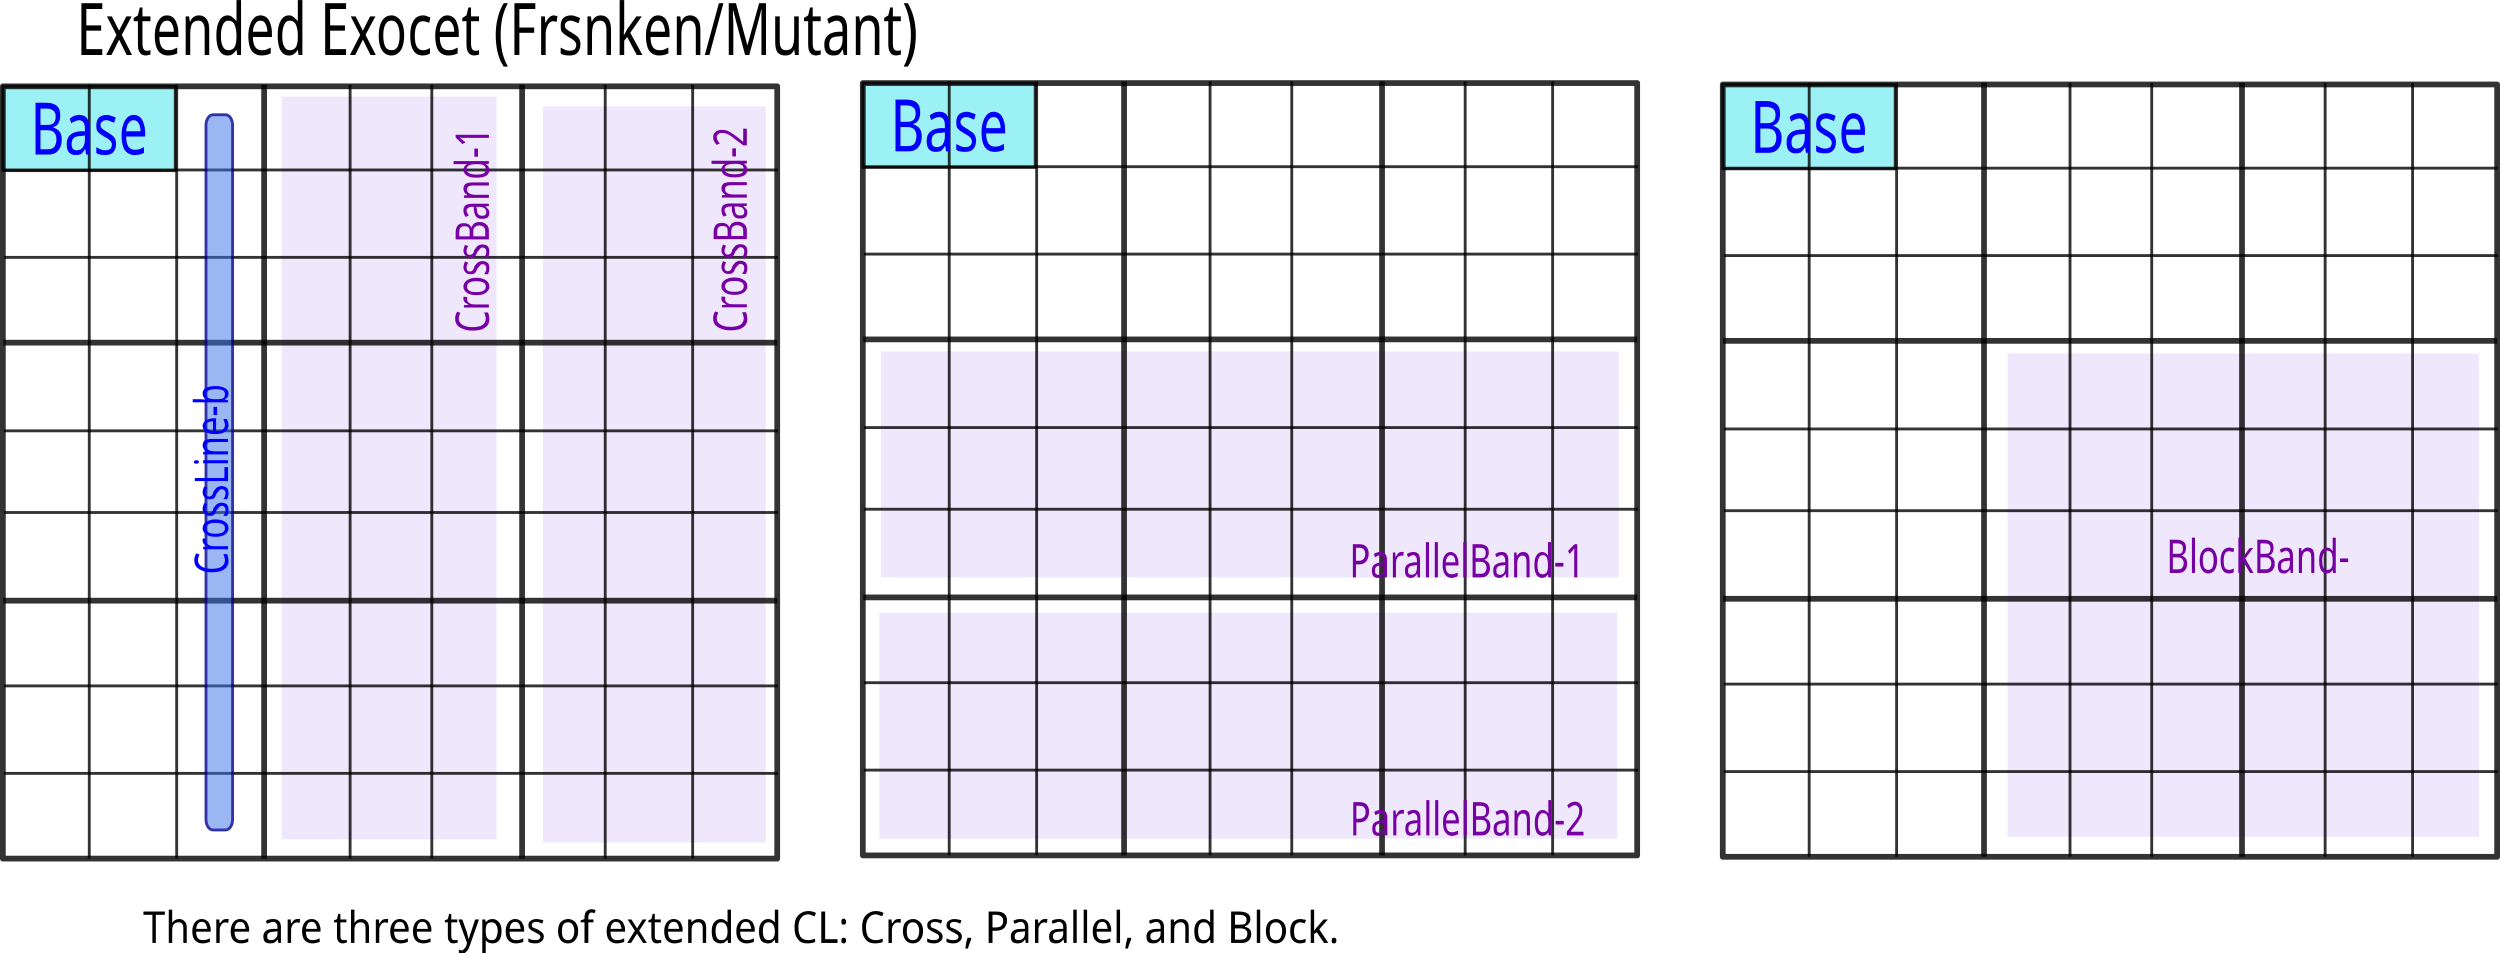
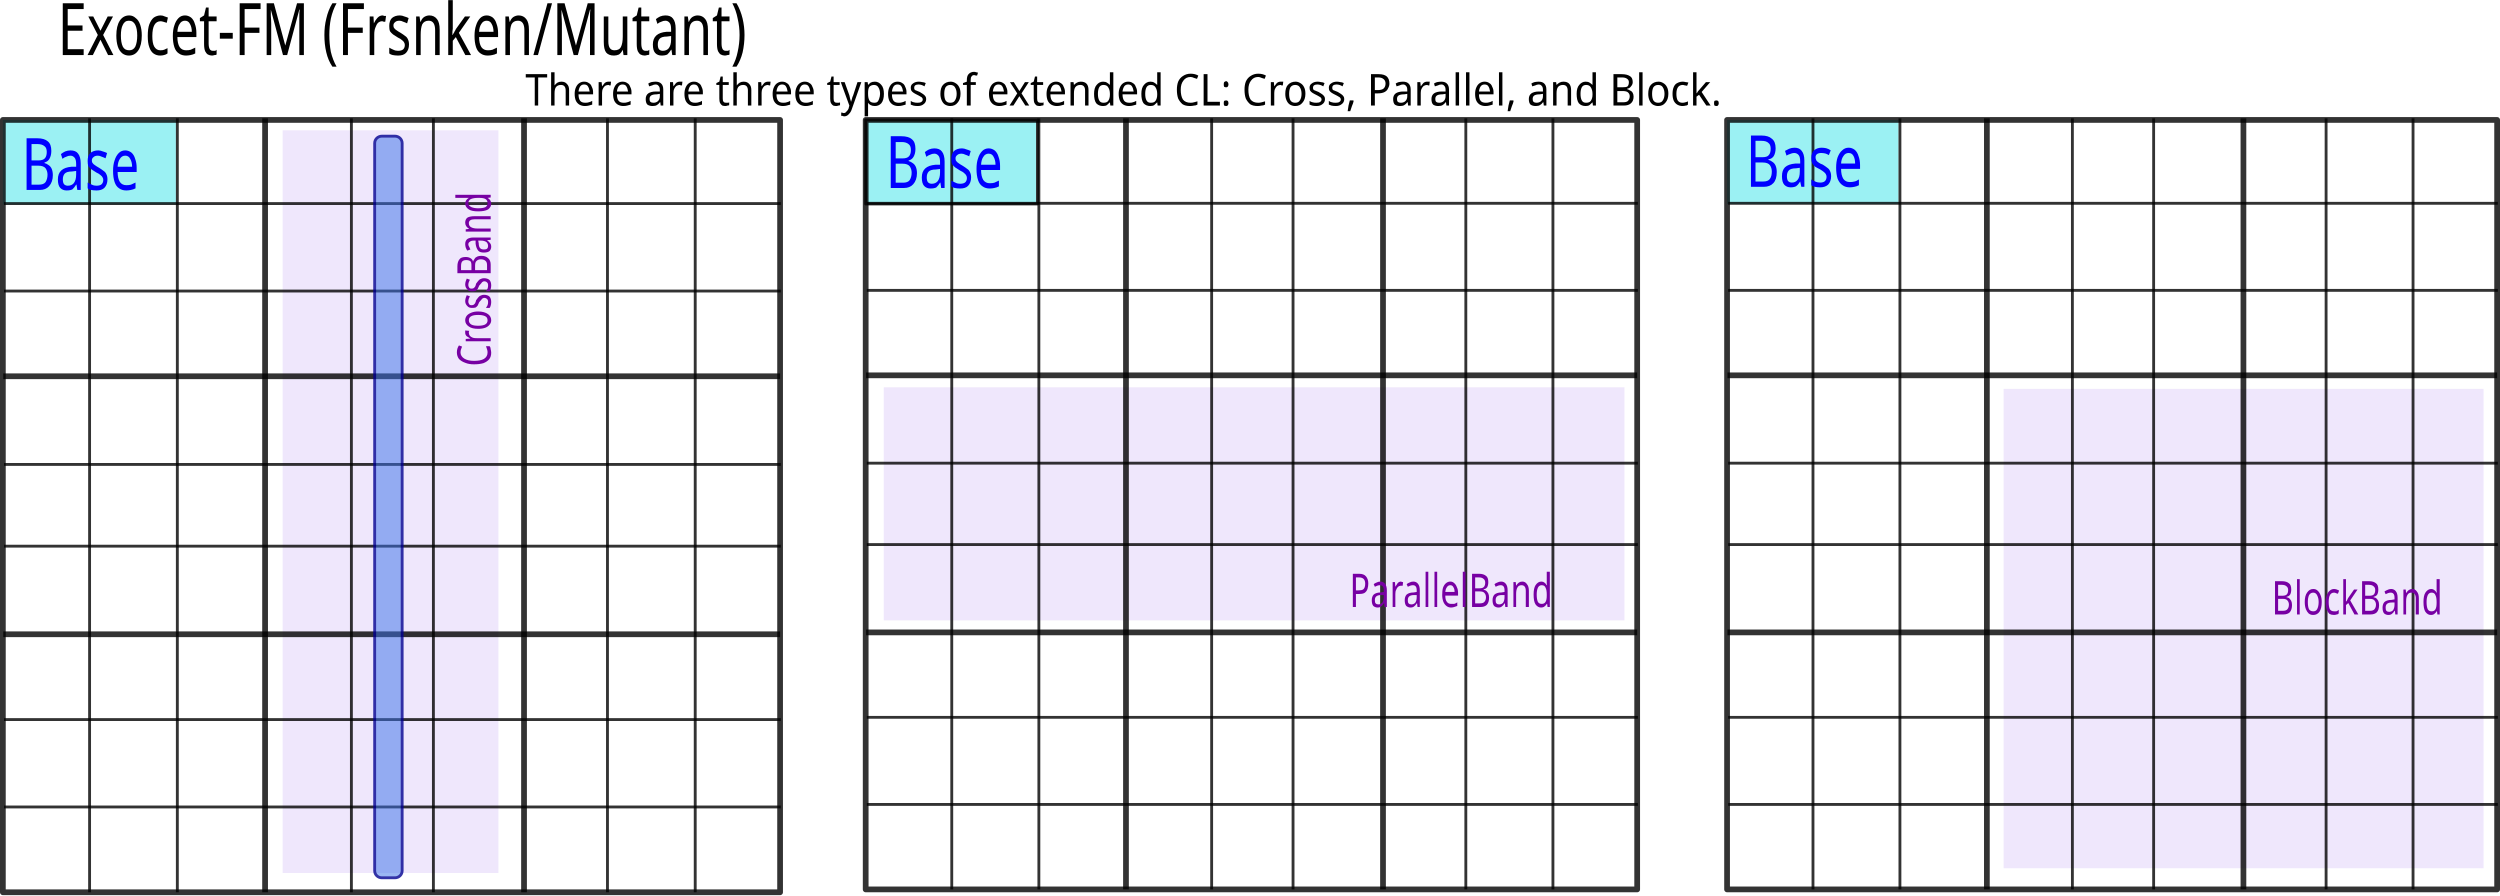
- <svg xmlns="http://www.w3.org/2000/svg" width="87.214mm" height="33.216mm" viewBox="0 0 87.214 33.216" version="1.1" id="svg2358" xml:space="preserve">
+ <svg xmlns="http://www.w3.org/2000/svg" width="87.214mm" height="31.227mm" viewBox="0 0 87.214 31.227" version="1.1" id="svg2358" xml:space="preserve">
  <defs id="defs2355" />
-   <g id="layer5" transform="translate(-10.21613,-45.10925)">
-     <rect style="opacity:0.8;fill:#5800d9;fill-opacity:0.121;stroke:none;stroke-width:0.216;stroke-linejoin:round;stroke-miterlimit:0.5;stroke-dasharray:none;stroke-dashoffset:0;stroke-opacity:1" id="rect783" width="16.449" height="16.866" x="80.251" y="57.441" />
-     <rect style="opacity:0.8;fill:#5800d9;fill-opacity:0.121;stroke:none;stroke-width:0.216;stroke-linejoin:round;stroke-miterlimit:0.5;stroke-dasharray:none;stroke-dashoffset:0;stroke-opacity:1" id="rect597" width="25.687" height="7.777" x="-74.502" y="29.154" transform="rotate(-90)" />
-     <rect style="opacity:0.8;fill:#5800d9;fill-opacity:0.121;stroke:none;stroke-width:0.216;stroke-linejoin:round;stroke-miterlimit:0.5;stroke-dasharray:none;stroke-dashoffset:0;stroke-opacity:1" id="rect598" width="25.91" height="7.499" x="-74.391" y="20.041" transform="rotate(-90)" />
-     <rect style="opacity:0.8;fill:#3ae3e7;fill-opacity:0.64;stroke:#000000;stroke-width:0.1;stroke-linejoin:round;stroke-miterlimit:0.5;stroke-dasharray:none;stroke-opacity:1" id="rect603" width="6.014" height="2.943" x="10.316" y="48.12" />
-     <text xml:space="preserve" style="font-size:2.142px;font-family:sans-serif;-inkscape-font-specification:'sans-serif, Normal';fill:#000000;fill-opacity:1;stroke:none;stroke-width:0.101;stroke-linecap:square;stroke-dasharray:none;paint-order:fill markers stroke" x="15.193" y="39.884" id="text603" transform="scale(0.8480841,1.179128)">
-       <tspan id="tspan603" style="fill:#000000;fill-opacity:1;stroke:none;stroke-width:0.101" x="15.193" y="39.884">Extended Exocet (Frsnken/Mutant)</tspan>
+   <g id="layer5" transform="translate(-9.786079,-43.87267)">
+     <text xml:space="preserve" style="font-size:2.142px;font-family:sans-serif;-inkscape-font-specification:'sans-serif, Normal';fill:#000000;fill-opacity:1;stroke:none;stroke-width:0.101;stroke-linecap:square;stroke-dasharray:none;paint-order:fill markers stroke" x="13.917" y="38.835" id="text603" transform="scale(0.8480841,1.179128)">
+       <tspan id="tspan603" style="fill:#000000;fill-opacity:1;stroke:none;stroke-width:0.101" x="13.917" y="38.835">Exocet-FM (Frsnken/Mutant)</tspan>
    </text>
-     <rect style="opacity:0.8;fill:none;fill-opacity:1;stroke:#000000;stroke-width:0.2;stroke-linejoin:round;stroke-miterlimit:0.5;stroke-dasharray:none;stroke-opacity:1" id="rect604" width="27.014" height="26.943" x="10.316" y="48.12" />
-     <path style="opacity:0.8;fill:none;fill-opacity:1;stroke:#000000;stroke-width:0.2;stroke-linejoin:round;stroke-miterlimit:0.5;stroke-dasharray:none;stroke-opacity:1" d="m 25,24 c 9,0 18,0 27,0" id="path604" transform="translate(-14.66995,33.06295)" />
-     <path style="opacity:0.8;fill:none;fill-opacity:1;stroke:#000000;stroke-width:0.2;stroke-linejoin:round;stroke-miterlimit:0.5;stroke-dasharray:none;stroke-opacity:1" d="m 25,33 c 9,0 18,0 27,0" id="path605" transform="translate(-14.66995,33.06295)" />
-     <path style="opacity:0.8;fill:none;fill-opacity:1;stroke:#000000;stroke-width:0.2;stroke-linejoin:round;stroke-miterlimit:0.5;stroke-dasharray:none;stroke-opacity:1" d="m 25,24 c 9,0 18,0 27,0" id="path606" transform="rotate(90,14.68355,37.7465)" />
-     <path style="opacity:0.8;fill:none;fill-opacity:1;stroke:#000000;stroke-width:0.2;stroke-linejoin:round;stroke-miterlimit:0.5;stroke-dasharray:none;stroke-opacity:1" d="m 25,33 c 9,0 18,0 27,0" id="path607" transform="rotate(90,14.68355,37.7465)" />
-     <path style="opacity:0.8;fill:none;fill-opacity:1;stroke:#000000;stroke-width:0.1;stroke-linejoin:round;stroke-miterlimit:0.5;stroke-dasharray:none;stroke-opacity:1" d="m 25,45 c 9,0 18,0 27,0" id="path608" transform="translate(-14.64495,6.037951)" />
-     <path style="opacity:0.8;fill:none;fill-opacity:1;stroke:#000000;stroke-width:0.1;stroke-linejoin:round;stroke-miterlimit:0.5;stroke-dasharray:none;stroke-opacity:1" d="m 25,45 c 9,0 18,0 27,0" id="path609" transform="translate(-14.64495,9.087951)" />
-     <path style="opacity:0.8;fill:none;fill-opacity:1;stroke:#000000;stroke-width:0.1;stroke-linejoin:round;stroke-miterlimit:0.5;stroke-dasharray:none;stroke-opacity:1" d="m 25,45 c 9,0 18,0 27,0" id="path610" transform="translate(-14.64495,15.13795)" />
-     <path style="opacity:0.8;fill:none;fill-opacity:1;stroke:#000000;stroke-width:0.1;stroke-linejoin:round;stroke-miterlimit:0.5;stroke-dasharray:none;stroke-opacity:1" d="m 25,45 c 9,0 18,0 27,0" id="path611" transform="translate(-14.64495,17.98795)" />
-     <path style="opacity:0.8;fill:none;fill-opacity:1;stroke:#000000;stroke-width:0.1;stroke-linejoin:round;stroke-miterlimit:0.5;stroke-dasharray:none;stroke-opacity:1" d="m 25,45 c 9,0 18,0 27,0" id="path612" transform="translate(-14.64495,24.03795)" />
-     <path style="opacity:0.8;fill:none;fill-opacity:1;stroke:#000000;stroke-width:0.1;stroke-linejoin:round;stroke-miterlimit:0.5;stroke-dasharray:none;stroke-opacity:1" d="m 25,45 c 9,0 18,0 27,0" id="path613" transform="translate(-14.64495,27.08795)" />
-     <path style="opacity:0.8;fill:none;fill-opacity:1;stroke:#000000;stroke-width:0.1;stroke-linejoin:round;stroke-miterlimit:0.5;stroke-dasharray:none;stroke-opacity:1" d="m 25,45 c 9,0 18,0 27,0" id="path614" transform="rotate(-90,34.1965,65.86645)" />
-     <path style="opacity:0.8;fill:none;fill-opacity:1;stroke:#000000;stroke-width:0.1;stroke-linejoin:round;stroke-miterlimit:0.5;stroke-dasharray:none;stroke-opacity:1" d="m 25,45 c 9,0 18,0 27,0" id="path615" transform="rotate(-90,35.7215,64.34145)" />
-     <path style="opacity:0.8;fill:none;fill-opacity:1;stroke:#000000;stroke-width:0.1;stroke-linejoin:round;stroke-miterlimit:0.5;stroke-dasharray:none;stroke-opacity:1" d="m 25,45 c 9,0 18,0 27,0" id="path616" transform="rotate(-90,38.7465,61.31645)" />
-     <path style="opacity:0.8;fill:none;fill-opacity:1;stroke:#000000;stroke-width:0.1;stroke-linejoin:round;stroke-miterlimit:0.5;stroke-dasharray:none;stroke-opacity:1" d="m 25,45 c 9,0 18,0 27,0" id="path617" transform="rotate(-90,40.1715,59.89145)" />
-     <path style="opacity:0.8;fill:none;fill-opacity:1;stroke:#000000;stroke-width:0.1;stroke-linejoin:round;stroke-miterlimit:0.5;stroke-dasharray:none;stroke-opacity:1" d="m 25,45 c 9,0 18,0 27,0" id="path618" transform="rotate(-90,43.1965,56.86645)" />
-     <path style="opacity:0.8;fill:none;fill-opacity:1;stroke:#000000;stroke-width:0.1;stroke-linejoin:round;stroke-miterlimit:0.5;stroke-dasharray:none;stroke-opacity:1" d="m 25,45 c 9,0 18,0 27,0" id="path619" transform="rotate(-90,44.7215,55.34145)" />
-     <text xml:space="preserve" style="font-size:2.142px;font-family:sans-serif;-inkscape-font-specification:'sans-serif, Normal';fill:#0000ff;fill-opacity:1;stroke:none;stroke-width:0.101;stroke-linecap:square;stroke-dasharray:none;paint-order:fill markers stroke" x="13.304" y="42.829" id="text621" transform="scale(0.8480841,1.179128)">
-       <tspan id="tspan620" style="fill:#0000ff;fill-opacity:1;stroke:none;stroke-width:0.101" x="13.304" y="42.829">Base<tspan style="font-size:1.068px;stroke-width:0.101" id="tspan619" />
+     <text xml:space="preserve" style="font-size:1.466px;font-family:sans-serif;-inkscape-font-specification:'sans-serif, Normal';fill:#000000;fill-opacity:1;stroke:none;stroke-width:0.101;stroke-linecap:square;stroke-dasharray:none;paint-order:fill markers stroke" x="29.418" y="45.445" id="text630" transform="scale(0.9556302,1.04643)">
+       <tspan style="fill:#000000;fill-opacity:1;stroke:none;stroke-width:0.101" x="29.418" y="45.445" id="tspan836">There are three types of extended CL: Cross, Parallel, and Block.</tspan>
+       <tspan style="fill:#000000;fill-opacity:1;stroke:none;stroke-width:0.101" x="29.418" y="47.278" id="tspan629" />
+     </text>
+     <rect style="opacity:0.8;fill:#5800d9;fill-opacity:0.121;stroke:none;stroke-width:0.216;stroke-linejoin:round;stroke-miterlimit:0.5;stroke-dasharray:none;stroke-dashoffset:0;stroke-opacity:1" id="rect704" width="25.841" height="8.13" x="40.616" y="57.384" />
+     <rect style="opacity:0.8;fill:#3ae3e7;fill-opacity:0.64;stroke:#000000;stroke-width:0.1;stroke-linejoin:round;stroke-miterlimit:0.5;stroke-dasharray:none;stroke-opacity:1" id="rect705" width="5.992" height="2.932" x="39.986" y="48.057" />
+     <rect style="opacity:0.8;fill:none;fill-opacity:1;stroke:#000000;stroke-width:0.2;stroke-linejoin:round;stroke-miterlimit:0.5;stroke-dasharray:none;stroke-opacity:1" id="rect706" width="26.914" height="26.843" x="39.986" y="48.057" />
+     <path style="opacity:0.8;fill:none;fill-opacity:1;stroke:#000000;stroke-width:0.201;stroke-linejoin:round;stroke-miterlimit:0.5;stroke-dasharray:none;stroke-opacity:1" d="m 25,24 c 9,0 18,0 27,0" id="path706" transform="matrix(0.9963038,0,0,0.9962944,15.09228,33.05571)" />
+     <path style="opacity:0.8;fill:none;fill-opacity:1;stroke:#000000;stroke-width:0.201;stroke-linejoin:round;stroke-miterlimit:0.5;stroke-dasharray:none;stroke-opacity:1" d="m 25,33 c 9,0 18,0 27,0" id="path707" transform="matrix(0.9963038,0,0,0.9962944,15.09228,33.05571)" />
+     <path style="opacity:0.8;fill:none;fill-opacity:1;stroke:#000000;stroke-width:0.201;stroke-linejoin:round;stroke-miterlimit:0.5;stroke-dasharray:none;stroke-opacity:1" d="m 25,24 c 9,0 18,0 27,0" id="path708" transform="matrix(0,0.9962944,-0.9963038,0,81.94427,23.09277)" />
+     <path style="opacity:0.8;fill:none;fill-opacity:1;stroke:#000000;stroke-width:0.201;stroke-linejoin:round;stroke-miterlimit:0.5;stroke-dasharray:none;stroke-opacity:1" d="m 25,33 c 9,0 18,0 27,0" id="path709" transform="matrix(0,0.9962944,-0.9963038,0,81.94427,23.09277)" />
+     <path style="opacity:0.8;fill:none;fill-opacity:1;stroke:#000000;stroke-width:0.1;stroke-linejoin:round;stroke-miterlimit:0.5;stroke-dasharray:none;stroke-opacity:1" d="m 25,45 c 9,0 18,0 27,0" id="path710" transform="matrix(0.9963038,0,0,0.9962944,15.11719,6.13086)" />
+     <path style="opacity:0.8;fill:none;fill-opacity:1;stroke:#000000;stroke-width:0.1;stroke-linejoin:round;stroke-miterlimit:0.5;stroke-dasharray:none;stroke-opacity:1" d="m 25,45 c 9,0 18,0 27,0" id="path711" transform="matrix(0.9963038,0,0,0.9962944,15.11719,9.169558)" />
+     <path style="opacity:0.8;fill:none;fill-opacity:1;stroke:#000000;stroke-width:0.1;stroke-linejoin:round;stroke-miterlimit:0.5;stroke-dasharray:none;stroke-opacity:1" d="m 25,45 c 9,0 18,0 27,0" id="path712" transform="matrix(0.9963038,0,0,0.9962944,15.11719,15.19714)" />
+     <path style="opacity:0.8;fill:none;fill-opacity:1;stroke:#000000;stroke-width:0.1;stroke-linejoin:round;stroke-miterlimit:0.5;stroke-dasharray:none;stroke-opacity:1" d="m 25,45 c 9,0 18,0 27,0" id="path713" transform="matrix(0.9963038,0,0,0.9962944,15.11719,18.03658)" />
+     <path style="opacity:0.8;fill:none;fill-opacity:1;stroke:#000000;stroke-width:0.1;stroke-linejoin:round;stroke-miterlimit:0.5;stroke-dasharray:none;stroke-opacity:1" d="m 25,45 c 9,0 18,0 27,0" id="path714" transform="matrix(0.9963038,0,0,0.9962944,15.11719,24.06416)" />
+     <path style="opacity:0.8;fill:none;fill-opacity:1;stroke:#000000;stroke-width:0.1;stroke-linejoin:round;stroke-miterlimit:0.5;stroke-dasharray:none;stroke-opacity:1" d="m 25,45 c 9,0 18,0 27,0" id="path715" transform="matrix(0.9963038,0,0,0.9962944,15.11719,27.10286)" />
+     <path style="opacity:0.8;fill:none;fill-opacity:1;stroke:#000000;stroke-width:0.1;stroke-linejoin:round;stroke-miterlimit:0.5;stroke-dasharray:none;stroke-opacity:1" d="m 25,45 c 9,0 18,0 27,0" id="path716" transform="matrix(0,-0.9962944,0.9963038,0,-1.84488,99.80744)" />
+     <path style="opacity:0.8;fill:none;fill-opacity:1;stroke:#000000;stroke-width:0.1;stroke-linejoin:round;stroke-miterlimit:0.5;stroke-dasharray:none;stroke-opacity:1" d="m 25,45 c 9,0 18,0 27,0" id="path717" transform="matrix(0,-0.9962944,0.9963038,0,1.193847,99.80744)" />
+     <path style="opacity:0.8;fill:none;fill-opacity:1;stroke:#000000;stroke-width:0.1;stroke-linejoin:round;stroke-miterlimit:0.5;stroke-dasharray:none;stroke-opacity:1" d="m 25,45 c 9,0 18,0 27,0" id="path718" transform="matrix(0,-0.9962944,0.9963038,0,7.221484,99.80744)" />
+     <path style="opacity:0.8;fill:none;fill-opacity:1;stroke:#000000;stroke-width:0.1;stroke-linejoin:round;stroke-miterlimit:0.5;stroke-dasharray:none;stroke-opacity:1" d="m 25,45 c 9,0 18,0 27,0" id="path719" transform="matrix(0,-0.9962944,0.9963038,0,10.06095,99.80744)" />
+     <path style="opacity:0.8;fill:none;fill-opacity:1;stroke:#000000;stroke-width:0.1;stroke-linejoin:round;stroke-miterlimit:0.5;stroke-dasharray:none;stroke-opacity:1" d="m 25,45 c 9,0 18,0 27,0" id="path720" transform="matrix(0,-0.9962944,0.9963038,0,16.08859,99.80744)" />
+     <path style="opacity:0.8;fill:none;fill-opacity:1;stroke:#000000;stroke-width:0.1;stroke-linejoin:round;stroke-miterlimit:0.5;stroke-dasharray:none;stroke-opacity:1" d="m 25,45 c 9,0 18,0 27,0" id="path721" transform="matrix(0,-0.9962944,0.9963038,0,19.12731,99.80744)" />
+     <text xml:space="preserve" style="font-size:2.134px;font-family:sans-serif;-inkscape-font-specification:'sans-serif, Normal';fill:#0000ff;fill-opacity:1;stroke:none;stroke-width:0.101;stroke-linecap:square;stroke-dasharray:none;paint-order:fill markers stroke" x="47.978" y="42.769" id="text722" transform="scale(0.8480881,1.179123)">
+       <tspan id="tspan722" style="fill:#0000ff;fill-opacity:1;stroke:none;stroke-width:0.101" x="47.978" y="42.769">Base<tspan style="font-size:1.064px;stroke-width:0.101" id="tspan721" />
      </tspan>
    </text>
-     <rect style="opacity:0.8;fill:#3a73e7;fill-opacity:0.64;stroke:#000091;stroke-width:0.1;stroke-linejoin:round;stroke-miterlimit:0.5;stroke-dasharray:none;stroke-opacity:1" id="rect621" width="0.928" height="24.95" x="17.402" y="49.113" ry="0.366" rx="0.243" />
-     <text xml:space="preserve" style="font-size:1.4px;font-family:sans-serif;-inkscape-font-specification:'sans-serif, Normal';fill:#0000ff;fill-opacity:1;stroke:none;stroke-width:0.101;stroke-linecap:square;stroke-dasharray:none;paint-order:fill markers stroke" x="-75.491" y="15.682" id="text622" transform="matrix(0,-0.8628781,1.158912,0,0,0)">
-       <tspan id="tspan622" style="fill:#0000ff;fill-opacity:1;stroke:none;stroke-width:0.101" x="-75.491" y="15.682">CrossLine-b</tspan>
+     <text xml:space="preserve" style="font-size:1.395px;font-family:sans-serif;-inkscape-font-specification:'sans-serif, Normal';fill:#7700a3;fill-opacity:1;stroke:none;stroke-width:0.101;stroke-linecap:square;stroke-dasharray:none;paint-order:fill markers stroke" x="65.895" y="56.126" id="text724" transform="scale(0.8628822,1.158907)">
+       <tspan id="tspan724" style="fill:#7700a3;fill-opacity:1;stroke:none;stroke-width:0.101" x="65.895" y="56.126">ParallelBand</tspan>
    </text>
-     <text xml:space="preserve" style="font-size:1.466px;font-family:sans-serif;-inkscape-font-specification:'sans-serif, Normal';fill:#000000;fill-opacity:1;stroke:none;stroke-width:0.101;stroke-linecap:square;stroke-dasharray:none;paint-order:fill markers stroke" x="15.912" y="74.545" id="text630" transform="scale(0.9556302,1.04643)">
-       <tspan style="fill:#000000;fill-opacity:1;stroke:none;stroke-width:0.101" x="15.912" y="74.545" id="tspan836">There are three types of extended CL: Cross, Parallel, and Block.</tspan>
-       <tspan style="fill:#000000;fill-opacity:1;stroke:none;stroke-width:0.101" x="15.912" y="76.378" id="tspan629" />
-     </text>
-     <text xml:space="preserve" style="font-size:1.4px;font-family:sans-serif;-inkscape-font-specification:'sans-serif, Normal';fill:#7700a3;fill-opacity:1;stroke:none;stroke-width:0.101;stroke-linecap:square;stroke-dasharray:none;paint-order:fill markers stroke" x="-65.724" y="23.531" id="text633" transform="matrix(0,-0.8628781,1.158912,0,0,0)">
-       <tspan id="tspan632" style="fill:#7700a3;fill-opacity:1;stroke:none;stroke-width:0.101" x="-65.724" y="23.531">CrossBand-1</tspan>
-     </text>
-     <text xml:space="preserve" style="font-size:1.4px;font-family:sans-serif;-inkscape-font-specification:'sans-serif, Normal';fill:#7700a3;fill-opacity:1;stroke:none;stroke-width:0.101;stroke-linecap:square;stroke-dasharray:none;paint-order:fill markers stroke" x="-65.711" y="31.299" id="text634" transform="matrix(0,-0.8628781,1.158912,0,0,0)">
-       <tspan id="tspan633" style="fill:#7700a3;fill-opacity:1;stroke:none;stroke-width:0.101" x="-65.711" y="31.299">CrossBand-2</tspan>
-     </text>
-     <rect style="opacity:0.8;fill:#5800d9;fill-opacity:0.121;stroke:none;stroke-width:0.216;stroke-linejoin:round;stroke-miterlimit:0.5;stroke-dasharray:none;stroke-dashoffset:0;stroke-opacity:1" id="rect703" width="25.743" height="7.888" x="40.893" y="66.482" />
-     <rect style="opacity:0.8;fill:#5800d9;fill-opacity:0.121;stroke:none;stroke-width:0.216;stroke-linejoin:round;stroke-miterlimit:0.5;stroke-dasharray:none;stroke-dashoffset:0;stroke-opacity:1" id="rect704" width="25.743" height="7.888" x="40.948" y="57.368" />
-     <rect style="opacity:0.8;fill:#3ae3e7;fill-opacity:0.64;stroke:#000000;stroke-width:0.1;stroke-linejoin:round;stroke-miterlimit:0.5;stroke-dasharray:none;stroke-opacity:1" id="rect705" width="6.014" height="2.943" x="40.316" y="48.007" />
-     <rect style="opacity:0.8;fill:none;fill-opacity:1;stroke:#000000;stroke-width:0.2;stroke-linejoin:round;stroke-miterlimit:0.5;stroke-dasharray:none;stroke-opacity:1" id="rect706" width="27.014" height="26.943" x="40.316" y="48.007" />
-     <path style="opacity:0.8;fill:none;fill-opacity:1;stroke:#000000;stroke-width:0.2;stroke-linejoin:round;stroke-miterlimit:0.5;stroke-dasharray:none;stroke-opacity:1" d="m 25,24 c 9,0 18,0 27,0" id="path706" transform="translate(15.33005,32.94978)" />
-     <path style="opacity:0.8;fill:none;fill-opacity:1;stroke:#000000;stroke-width:0.2;stroke-linejoin:round;stroke-miterlimit:0.5;stroke-dasharray:none;stroke-opacity:1" d="m 25,33 c 9,0 18,0 27,0" id="path707" transform="translate(15.33005,32.94978)" />
-     <path style="opacity:0.8;fill:none;fill-opacity:1;stroke:#000000;stroke-width:0.2;stroke-linejoin:round;stroke-miterlimit:0.5;stroke-dasharray:none;stroke-opacity:1" d="m 25,24 c 9,0 18,0 27,0" id="path708" transform="rotate(90,29.74014,52.68992)" />
-     <path style="opacity:0.8;fill:none;fill-opacity:1;stroke:#000000;stroke-width:0.2;stroke-linejoin:round;stroke-miterlimit:0.5;stroke-dasharray:none;stroke-opacity:1" d="m 25,33 c 9,0 18,0 27,0" id="path709" transform="rotate(90,29.74014,52.68992)" />
-     <path style="opacity:0.8;fill:none;fill-opacity:1;stroke:#000000;stroke-width:0.1;stroke-linejoin:round;stroke-miterlimit:0.5;stroke-dasharray:none;stroke-opacity:1" d="m 25,45 c 9,0 18,0 27,0" id="path710" transform="translate(15.35506,5.924781)" />
-     <path style="opacity:0.8;fill:none;fill-opacity:1;stroke:#000000;stroke-width:0.1;stroke-linejoin:round;stroke-miterlimit:0.5;stroke-dasharray:none;stroke-opacity:1" d="m 25,45 c 9,0 18,0 27,0" id="path711" transform="translate(15.35506,8.974781)" />
-     <path style="opacity:0.8;fill:none;fill-opacity:1;stroke:#000000;stroke-width:0.1;stroke-linejoin:round;stroke-miterlimit:0.5;stroke-dasharray:none;stroke-opacity:1" d="m 25,45 c 9,0 18,0 27,0" id="path712" transform="translate(15.35506,15.02478)" />
-     <path style="opacity:0.8;fill:none;fill-opacity:1;stroke:#000000;stroke-width:0.1;stroke-linejoin:round;stroke-miterlimit:0.5;stroke-dasharray:none;stroke-opacity:1" d="m 25,45 c 9,0 18,0 27,0" id="path713" transform="translate(15.35506,17.87478)" />
-     <path style="opacity:0.8;fill:none;fill-opacity:1;stroke:#000000;stroke-width:0.1;stroke-linejoin:round;stroke-miterlimit:0.5;stroke-dasharray:none;stroke-opacity:1" d="m 25,45 c 9,0 18,0 27,0" id="path714" transform="translate(15.35506,23.92478)" />
-     <path style="opacity:0.8;fill:none;fill-opacity:1;stroke:#000000;stroke-width:0.1;stroke-linejoin:round;stroke-miterlimit:0.5;stroke-dasharray:none;stroke-opacity:1" d="m 25,45 c 9,0 18,0 27,0" id="path715" transform="translate(15.35506,26.97478)" />
-     <path style="opacity:0.8;fill:none;fill-opacity:1;stroke:#000000;stroke-width:0.1;stroke-linejoin:round;stroke-miterlimit:0.5;stroke-dasharray:none;stroke-opacity:1" d="m 25,45 c 9,0 18,0 27,0" id="path716" transform="rotate(-90,49.13992,50.80986)" />
-     <path style="opacity:0.8;fill:none;fill-opacity:1;stroke:#000000;stroke-width:0.1;stroke-linejoin:round;stroke-miterlimit:0.5;stroke-dasharray:none;stroke-opacity:1" d="m 25,45 c 9,0 18,0 27,0" id="path717" transform="rotate(-90,50.66492,49.28486)" />
-     <path style="opacity:0.8;fill:none;fill-opacity:1;stroke:#000000;stroke-width:0.1;stroke-linejoin:round;stroke-miterlimit:0.5;stroke-dasharray:none;stroke-opacity:1" d="m 25,45 c 9,0 18,0 27,0" id="path718" transform="rotate(-90,53.68992,46.25986)" />
-     <path style="opacity:0.8;fill:none;fill-opacity:1;stroke:#000000;stroke-width:0.1;stroke-linejoin:round;stroke-miterlimit:0.5;stroke-dasharray:none;stroke-opacity:1" d="m 25,45 c 9,0 18,0 27,0" id="path719" transform="rotate(-90,55.11492,44.83486)" />
-     <path style="opacity:0.8;fill:none;fill-opacity:1;stroke:#000000;stroke-width:0.1;stroke-linejoin:round;stroke-miterlimit:0.5;stroke-dasharray:none;stroke-opacity:1" d="m 25,45 c 9,0 18,0 27,0" id="path720" transform="rotate(-90,58.13992,41.80986)" />
-     <path style="opacity:0.8;fill:none;fill-opacity:1;stroke:#000000;stroke-width:0.1;stroke-linejoin:round;stroke-miterlimit:0.5;stroke-dasharray:none;stroke-opacity:1" d="m 25,45 c 9,0 18,0 27,0" id="path721" transform="rotate(-90,59.66492,40.28486)" />
-     <text xml:space="preserve" style="font-size:2.142px;font-family:sans-serif;-inkscape-font-specification:'sans-serif, Normal';fill:#0000ff;fill-opacity:1;stroke:none;stroke-width:0.101;stroke-linecap:square;stroke-dasharray:none;paint-order:fill markers stroke" x="48.678" y="42.733" id="text722" transform="scale(0.8480841,1.179128)">
-       <tspan id="tspan722" style="fill:#0000ff;fill-opacity:1;stroke:none;stroke-width:0.101" x="48.678" y="42.733">Base<tspan style="font-size:1.068px;stroke-width:0.101" id="tspan721" />
+     <rect style="opacity:0.8;fill:#5800d9;fill-opacity:0.121;stroke:none;stroke-width:0.216;stroke-linejoin:round;stroke-miterlimit:0.5;stroke-dasharray:none;stroke-dashoffset:0;stroke-opacity:1" id="rect783" width="16.744" height="16.724" x="79.684" y="57.439" />
+     <rect style="opacity:0.8;fill:#3ae3e7;fill-opacity:0.64;stroke:none;stroke-width:0.1;stroke-linejoin:round;stroke-miterlimit:0.5;stroke-dasharray:none;stroke-opacity:1" id="rect784" width="5.981" height="2.932" x="70.036" y="48.057" />
+     <rect style="opacity:0.8;fill:none;fill-opacity:1;stroke:#000000;stroke-width:0.2;stroke-linejoin:round;stroke-miterlimit:0.5;stroke-dasharray:none;stroke-opacity:1" id="rect785" width="26.864" height="26.843" x="70.036" y="48.057" />
+     <path style="opacity:0.8;fill:none;fill-opacity:1;stroke:#000000;stroke-width:0.201;stroke-linejoin:round;stroke-miterlimit:0.5;stroke-dasharray:none;stroke-opacity:1" d="m 25,24 c 9,0 18,0 27,0" id="path785" transform="matrix(0.994456,0,0,0.9962942,45.18841,33.05572)" />
+     <path style="opacity:0.8;fill:none;fill-opacity:1;stroke:#000000;stroke-width:0.201;stroke-linejoin:round;stroke-miterlimit:0.5;stroke-dasharray:none;stroke-opacity:1" d="m 25,33 c 9,0 18,0 27,0" id="path786" transform="matrix(0.994456,0,0,0.9962942,45.18841,33.05572)" />
+     <path style="opacity:0.8;fill:none;fill-opacity:1;stroke:#000000;stroke-width:0.201;stroke-linejoin:round;stroke-miterlimit:0.5;stroke-dasharray:none;stroke-opacity:1" d="m 25,24 c 9,0 18,0 27,0" id="path787" transform="matrix(0,0.9962942,-0.994456,0,111.9164,23.09278)" />
+     <path style="opacity:0.8;fill:none;fill-opacity:1;stroke:#000000;stroke-width:0.201;stroke-linejoin:round;stroke-miterlimit:0.5;stroke-dasharray:none;stroke-opacity:1" d="m 25,33 c 9,0 18,0 27,0" id="path788" transform="matrix(0,0.9962942,-0.994456,0,111.9164,23.09278)" />
+     <path style="opacity:0.8;fill:none;fill-opacity:1;stroke:#000000;stroke-width:0.1;stroke-linejoin:round;stroke-miterlimit:0.5;stroke-dasharray:none;stroke-opacity:1" d="m 25,45 c 9,0 18,0 27,0" id="path789" transform="matrix(0.994456,0,0,0.9962942,45.21327,6.130872)" />
+     <path style="opacity:0.8;fill:none;fill-opacity:1;stroke:#000000;stroke-width:0.1;stroke-linejoin:round;stroke-miterlimit:0.5;stroke-dasharray:none;stroke-opacity:1" d="m 25,45 c 9,0 18,0 27,0" id="path790" transform="matrix(0.994456,0,0,0.9962942,45.21327,9.169569)" />
+     <path style="opacity:0.8;fill:none;fill-opacity:1;stroke:#000000;stroke-width:0.1;stroke-linejoin:round;stroke-miterlimit:0.5;stroke-dasharray:none;stroke-opacity:1" d="m 25,45 c 9,0 18,0 27,0" id="path791" transform="matrix(0.994456,0,0,0.9962942,45.21327,15.19715)" />
+     <path style="opacity:0.8;fill:none;fill-opacity:1;stroke:#000000;stroke-width:0.1;stroke-linejoin:round;stroke-miterlimit:0.5;stroke-dasharray:none;stroke-opacity:1" d="m 25,45 c 9,0 18,0 27,0" id="path792" transform="matrix(0.994456,0,0,0.9962942,45.21327,18.03659)" />
+     <path style="opacity:0.8;fill:none;fill-opacity:1;stroke:#000000;stroke-width:0.1;stroke-linejoin:round;stroke-miterlimit:0.5;stroke-dasharray:none;stroke-opacity:1" d="m 25,45 c 9,0 18,0 27,0" id="path793" transform="matrix(0.994456,0,0,0.9962942,45.21327,24.06417)" />
+     <path style="opacity:0.8;fill:none;fill-opacity:1;stroke:#000000;stroke-width:0.1;stroke-linejoin:round;stroke-miterlimit:0.5;stroke-dasharray:none;stroke-opacity:1" d="m 25,45 c 9,0 18,0 27,0" id="path794" transform="matrix(0.994456,0,0,0.9962942,45.21327,27.10286)" />
+     <path style="opacity:0.8;fill:none;fill-opacity:1;stroke:#000000;stroke-width:0.1;stroke-linejoin:round;stroke-miterlimit:0.5;stroke-dasharray:none;stroke-opacity:1" d="m 25,45 c 9,0 18,0 27,0" id="path795" transform="matrix(0,-0.9962942,0.994456,0,28.28266,99.80743)" />
+     <path style="opacity:0.8;fill:none;fill-opacity:1;stroke:#000000;stroke-width:0.1;stroke-linejoin:round;stroke-miterlimit:0.5;stroke-dasharray:none;stroke-opacity:1" d="m 25,45 c 9,0 18,0 27,0" id="path796" transform="matrix(0,-0.9962942,0.994456,0,31.31575,99.80743)" />
+     <path style="opacity:0.8;fill:none;fill-opacity:1;stroke:#000000;stroke-width:0.1;stroke-linejoin:round;stroke-miterlimit:0.5;stroke-dasharray:none;stroke-opacity:1" d="m 25,45 c 9,0 18,0 27,0" id="path797" transform="matrix(0,-0.9962942,0.994456,0,37.33221,99.80743)" />
+     <path style="opacity:0.8;fill:none;fill-opacity:1;stroke:#000000;stroke-width:0.1;stroke-linejoin:round;stroke-miterlimit:0.5;stroke-dasharray:none;stroke-opacity:1" d="m 25,45 c 9,0 18,0 27,0" id="path798" transform="matrix(0,-0.9962942,0.994456,0,40.16641,99.80743)" />
+     <path style="opacity:0.8;fill:none;fill-opacity:1;stroke:#000000;stroke-width:0.1;stroke-linejoin:round;stroke-miterlimit:0.5;stroke-dasharray:none;stroke-opacity:1" d="m 25,45 c 9,0 18,0 27,0" id="path799" transform="matrix(0,-0.9962942,0.994456,0,46.18286,99.80743)" />
+     <path style="opacity:0.8;fill:none;fill-opacity:1;stroke:#000000;stroke-width:0.1;stroke-linejoin:round;stroke-miterlimit:0.5;stroke-dasharray:none;stroke-opacity:1" d="m 25,45 c 9,0 18,0 27,0" id="path800" transform="matrix(0,-0.9962942,0.994456,0,49.21596,99.80743)" />
+     <text xml:space="preserve" style="font-size:2.132px;font-family:sans-serif;-inkscape-font-specification:'sans-serif, Normal';fill:#0000ff;fill-opacity:1;stroke:none;stroke-width:0.101;stroke-linecap:square;stroke-dasharray:none;paint-order:fill markers stroke" x="83.439" y="42.695" id="text801" transform="scale(0.8473014,1.180218)">
+       <tspan id="tspan801" style="fill:#0000ff;fill-opacity:1;stroke:none;stroke-width:0.101" x="83.439" y="42.695">Base<tspan style="font-size:1.063px;stroke-width:0.101" id="tspan800" />
      </tspan>
    </text>
-     <text xml:space="preserve" style="font-size:1.4px;font-family:sans-serif;-inkscape-font-specification:'sans-serif, Normal';fill:#7700a3;fill-opacity:1;stroke:none;stroke-width:0.101;stroke-linecap:square;stroke-dasharray:none;paint-order:fill markers stroke" x="66.396" y="56.304" id="text724" transform="scale(0.8628781,1.158912)">
-       <tspan id="tspan724" style="fill:#7700a3;fill-opacity:1;stroke:none;stroke-width:0.101" x="66.396" y="56.304">ParallelBand-1</tspan>
+     <text xml:space="preserve" style="font-size:1.394px;font-family:sans-serif;-inkscape-font-specification:'sans-serif, Normal';fill:#7700a3;fill-opacity:1;stroke:none;stroke-width:0.101;stroke-linecap:square;stroke-dasharray:none;paint-order:fill markers stroke" x="103.273" y="56.303" id="text802" transform="scale(0.8620817,1.159983)">
+       <tspan id="tspan802" style="fill:#7700a3;fill-opacity:1;stroke:none;stroke-width:0.101" x="103.273" y="56.303">BlockBand</tspan>
    </text>
-     <text xml:space="preserve" style="font-size:1.4px;font-family:sans-serif;-inkscape-font-specification:'sans-serif, Normal';fill:#7700a3;fill-opacity:1;stroke:none;stroke-width:0.101;stroke-linecap:square;stroke-dasharray:none;paint-order:fill markers stroke" x="66.409" y="64.073" id="text725" transform="scale(0.8628781,1.158912)">
-       <tspan id="tspan725" style="fill:#7700a3;fill-opacity:1;stroke:none;stroke-width:0.101" x="66.409" y="64.073">ParallelBand-2</tspan>
-     </text>
-     <rect style="opacity:0.8;fill:#3ae3e7;fill-opacity:0.64;stroke:#000000;stroke-width:0.1;stroke-linejoin:round;stroke-miterlimit:0.5;stroke-dasharray:none;stroke-opacity:1" id="rect784" width="6.014" height="2.943" x="70.316" y="48.057" />
-     <rect style="opacity:0.8;fill:none;fill-opacity:1;stroke:#000000;stroke-width:0.2;stroke-linejoin:round;stroke-miterlimit:0.5;stroke-dasharray:none;stroke-opacity:1" id="rect785" width="27.014" height="26.943" x="70.316" y="48.057" />
-     <path style="opacity:0.8;fill:none;fill-opacity:1;stroke:#000000;stroke-width:0.2;stroke-linejoin:round;stroke-miterlimit:0.5;stroke-dasharray:none;stroke-opacity:1" d="m 25,24 c 9,0 18,0 27,0" id="path785" transform="translate(45.33005,32.99977)" />
-     <path style="opacity:0.8;fill:none;fill-opacity:1;stroke:#000000;stroke-width:0.2;stroke-linejoin:round;stroke-miterlimit:0.5;stroke-dasharray:none;stroke-opacity:1" d="m 25,33 c 9,0 18,0 27,0" id="path786" transform="translate(45.33005,32.99977)" />
-     <path style="opacity:0.8;fill:none;fill-opacity:1;stroke:#000000;stroke-width:0.2;stroke-linejoin:round;stroke-miterlimit:0.5;stroke-dasharray:none;stroke-opacity:1" d="m 25,24 c 9,0 18,0 27,0" id="path787" transform="rotate(90,44.71514,67.71491)" />
-     <path style="opacity:0.8;fill:none;fill-opacity:1;stroke:#000000;stroke-width:0.2;stroke-linejoin:round;stroke-miterlimit:0.5;stroke-dasharray:none;stroke-opacity:1" d="m 25,33 c 9,0 18,0 27,0" id="path788" transform="rotate(90,44.71514,67.71491)" />
-     <path style="opacity:0.8;fill:none;fill-opacity:1;stroke:#000000;stroke-width:0.1;stroke-linejoin:round;stroke-miterlimit:0.5;stroke-dasharray:none;stroke-opacity:1" d="m 25,45 c 9,0 18,0 27,0" id="path789" transform="translate(45.35505,5.974772)" />
-     <path style="opacity:0.8;fill:none;fill-opacity:1;stroke:#000000;stroke-width:0.1;stroke-linejoin:round;stroke-miterlimit:0.5;stroke-dasharray:none;stroke-opacity:1" d="m 25,45 c 9,0 18,0 27,0" id="path790" transform="translate(45.35505,9.024772)" />
-     <path style="opacity:0.8;fill:none;fill-opacity:1;stroke:#000000;stroke-width:0.1;stroke-linejoin:round;stroke-miterlimit:0.5;stroke-dasharray:none;stroke-opacity:1" d="m 25,45 c 9,0 18,0 27,0" id="path791" transform="translate(45.35505,15.07477)" />
-     <path style="opacity:0.8;fill:none;fill-opacity:1;stroke:#000000;stroke-width:0.1;stroke-linejoin:round;stroke-miterlimit:0.5;stroke-dasharray:none;stroke-opacity:1" d="m 25,45 c 9,0 18,0 27,0" id="path792" transform="translate(45.35505,17.92477)" />
-     <path style="opacity:0.8;fill:none;fill-opacity:1;stroke:#000000;stroke-width:0.1;stroke-linejoin:round;stroke-miterlimit:0.5;stroke-dasharray:none;stroke-opacity:1" d="m 25,45 c 9,0 18,0 27,0" id="path793" transform="translate(45.35505,23.97477)" />
-     <path style="opacity:0.8;fill:none;fill-opacity:1;stroke:#000000;stroke-width:0.1;stroke-linejoin:round;stroke-miterlimit:0.5;stroke-dasharray:none;stroke-opacity:1" d="m 25,45 c 9,0 18,0 27,0" id="path794" transform="translate(45.35505,27.02477)" />
-     <path style="opacity:0.8;fill:none;fill-opacity:1;stroke:#000000;stroke-width:0.1;stroke-linejoin:round;stroke-miterlimit:0.5;stroke-dasharray:none;stroke-opacity:1" d="m 25,45 c 9,0 18,0 27,0" id="path795" transform="rotate(-90,64.16491,35.83486)" />
-     <path style="opacity:0.8;fill:none;fill-opacity:1;stroke:#000000;stroke-width:0.1;stroke-linejoin:round;stroke-miterlimit:0.5;stroke-dasharray:none;stroke-opacity:1" d="m 25,45 c 9,0 18,0 27,0" id="path796" transform="rotate(-90,65.68991,34.30986)" />
-     <path style="opacity:0.8;fill:none;fill-opacity:1;stroke:#000000;stroke-width:0.1;stroke-linejoin:round;stroke-miterlimit:0.5;stroke-dasharray:none;stroke-opacity:1" d="m 25,45 c 9,0 18,0 27,0" id="path797" transform="rotate(-90,68.71491,31.28486)" />
-     <path style="opacity:0.8;fill:none;fill-opacity:1;stroke:#000000;stroke-width:0.1;stroke-linejoin:round;stroke-miterlimit:0.5;stroke-dasharray:none;stroke-opacity:1" d="m 25,45 c 9,0 18,0 27,0" id="path798" transform="rotate(-90,70.13991,29.85986)" />
-     <path style="opacity:0.8;fill:none;fill-opacity:1;stroke:#000000;stroke-width:0.1;stroke-linejoin:round;stroke-miterlimit:0.5;stroke-dasharray:none;stroke-opacity:1" d="m 25,45 c 9,0 18,0 27,0" id="path799" transform="rotate(-90,73.16491,26.83486)" />
-     <path style="opacity:0.8;fill:none;fill-opacity:1;stroke:#000000;stroke-width:0.1;stroke-linejoin:round;stroke-miterlimit:0.5;stroke-dasharray:none;stroke-opacity:1" d="m 25,45 c 9,0 18,0 27,0" id="path800" transform="rotate(-90,74.68991,25.30986)" />
-     <text xml:space="preserve" style="font-size:2.142px;font-family:sans-serif;-inkscape-font-specification:'sans-serif, Normal';fill:#0000ff;fill-opacity:1;stroke:none;stroke-width:0.101;stroke-linecap:square;stroke-dasharray:none;paint-order:fill markers stroke" x="84.052" y="42.776" id="text801" transform="scale(0.8480841,1.179128)">
-       <tspan id="tspan801" style="fill:#0000ff;fill-opacity:1;stroke:none;stroke-width:0.101" x="84.052" y="42.776">Base<tspan style="font-size:1.068px;stroke-width:0.101" id="tspan800" />
+     <rect style="opacity:0.8;fill:#5800d9;fill-opacity:0.121;stroke:none;stroke-width:0.216;stroke-linejoin:round;stroke-miterlimit:0.5;stroke-dasharray:none;stroke-dashoffset:0;stroke-opacity:1" id="rect598" width="25.91" height="7.527" x="-74.328" y="19.647" transform="rotate(-90)" />
+     <rect style="opacity:0.8;fill:#3ae3e7;fill-opacity:0.64;stroke:none;stroke-width:0.1;stroke-linejoin:round;stroke-miterlimit:0.5;stroke-dasharray:none;stroke-opacity:1" id="rect603" width="6.036" height="2.943" x="9.886" y="48.057" />
+     <rect style="opacity:0.8;fill:none;fill-opacity:1;stroke:#000000;stroke-width:0.2;stroke-linejoin:round;stroke-miterlimit:0.5;stroke-dasharray:none;stroke-opacity:1" id="rect604" width="27.114" height="26.943" x="9.886" y="48.057" />
+     <path style="opacity:0.8;fill:none;fill-opacity:1;stroke:#000000;stroke-width:0.2;stroke-linejoin:round;stroke-miterlimit:0.5;stroke-dasharray:none;stroke-opacity:1" d="m 25,24 c 9,0 18,0 27,0" id="path604" transform="matrix(1.003702,0,0,0.9999999,-15.19249,33)" />
+     <path style="opacity:0.8;fill:none;fill-opacity:1;stroke:#000000;stroke-width:0.2;stroke-linejoin:round;stroke-miterlimit:0.5;stroke-dasharray:none;stroke-opacity:1" d="m 25,33 c 9,0 18,0 27,0" id="path605" transform="matrix(1.003702,0,0,0.9999999,-15.19249,33)" />
+     <path style="opacity:0.8;fill:none;fill-opacity:1;stroke:#000000;stroke-width:0.2;stroke-linejoin:round;stroke-miterlimit:0.5;stroke-dasharray:none;stroke-opacity:1" d="m 25,24 c 9,0 18,0 27,0" id="path606" transform="matrix(0,0.9999999,-1.003702,0,52.1559,23)" />
+     <path style="opacity:0.8;fill:none;fill-opacity:1;stroke:#000000;stroke-width:0.2;stroke-linejoin:round;stroke-miterlimit:0.5;stroke-dasharray:none;stroke-opacity:1" d="m 25,33 c 9,0 18,0 27,0" id="path607" transform="matrix(0,0.9999999,-1.003702,0,52.1559,23)" />
+     <path style="opacity:0.8;fill:none;fill-opacity:1;stroke:#000000;stroke-width:0.1;stroke-linejoin:round;stroke-miterlimit:0.5;stroke-dasharray:none;stroke-opacity:1" d="m 25,45 c 9,0 18,0 27,0" id="path608" transform="matrix(1.003702,0,0,0.9999999,-15.1674,5.975006)" />
+     <path style="opacity:0.8;fill:none;fill-opacity:1;stroke:#000000;stroke-width:0.1;stroke-linejoin:round;stroke-miterlimit:0.5;stroke-dasharray:none;stroke-opacity:1" d="m 25,45 c 9,0 18,0 27,0" id="path609" transform="matrix(1.003702,0,0,0.9999999,-15.1674,9.025006)" />
+     <path style="opacity:0.8;fill:none;fill-opacity:1;stroke:#000000;stroke-width:0.1;stroke-linejoin:round;stroke-miterlimit:0.5;stroke-dasharray:none;stroke-opacity:1" d="m 25,45 c 9,0 18,0 27,0" id="path610" transform="matrix(1.003702,0,0,0.9999999,-15.1674,15.075)" />
+     <path style="opacity:0.8;fill:none;fill-opacity:1;stroke:#000000;stroke-width:0.1;stroke-linejoin:round;stroke-miterlimit:0.5;stroke-dasharray:none;stroke-opacity:1" d="m 25,45 c 9,0 18,0 27,0" id="path611" transform="matrix(1.003702,0,0,0.9999999,-15.1674,17.925)" />
+     <path style="opacity:0.8;fill:none;fill-opacity:1;stroke:#000000;stroke-width:0.1;stroke-linejoin:round;stroke-miterlimit:0.5;stroke-dasharray:none;stroke-opacity:1" d="m 25,45 c 9,0 18,0 27,0" id="path612" transform="matrix(1.003702,0,0,0.9999999,-15.1674,23.975)" />
+     <path style="opacity:0.8;fill:none;fill-opacity:1;stroke:#000000;stroke-width:0.1;stroke-linejoin:round;stroke-miterlimit:0.5;stroke-dasharray:none;stroke-opacity:1" d="m 25,45 c 9,0 18,0 27,0" id="path613" transform="matrix(1.003702,0,0,0.9999999,-15.1674,27.025)" />
+     <path style="opacity:0.8;fill:none;fill-opacity:1;stroke:#000000;stroke-width:0.1;stroke-linejoin:round;stroke-miterlimit:0.5;stroke-dasharray:none;stroke-opacity:1" d="m 25,45 c 9,0 18,0 27,0" id="path614" transform="matrix(0,-0.9999999,1.003702,0,-32.25542,99.99999)" />
+     <path style="opacity:0.8;fill:none;fill-opacity:1;stroke:#000000;stroke-width:0.1;stroke-linejoin:round;stroke-miterlimit:0.5;stroke-dasharray:none;stroke-opacity:1" d="m 25,45 c 9,0 18,0 27,0" id="path615" transform="matrix(0,-0.9999999,1.003702,0,-29.19413,99.99999)" />
+     <path style="opacity:0.8;fill:none;fill-opacity:1;stroke:#000000;stroke-width:0.1;stroke-linejoin:round;stroke-miterlimit:0.5;stroke-dasharray:none;stroke-opacity:1" d="m 25,45 c 9,0 18,0 27,0" id="path616" transform="matrix(0,-0.9999999,1.003702,0,-23.12174,99.99999)" />
+     <path style="opacity:0.8;fill:none;fill-opacity:1;stroke:#000000;stroke-width:0.1;stroke-linejoin:round;stroke-miterlimit:0.5;stroke-dasharray:none;stroke-opacity:1" d="m 25,45 c 9,0 18,0 27,0" id="path617" transform="matrix(0,-0.9999999,1.003702,0,-20.26119,99.99999)" />
+     <path style="opacity:0.8;fill:none;fill-opacity:1;stroke:#000000;stroke-width:0.1;stroke-linejoin:round;stroke-miterlimit:0.5;stroke-dasharray:none;stroke-opacity:1" d="m 25,45 c 9,0 18,0 27,0" id="path618" transform="matrix(0,-0.9999999,1.003702,0,-14.18879,99.99999)" />
+     <path style="opacity:0.8;fill:none;fill-opacity:1;stroke:#000000;stroke-width:0.1;stroke-linejoin:round;stroke-miterlimit:0.5;stroke-dasharray:none;stroke-opacity:1" d="m 25,45 c 9,0 18,0 27,0" id="path619" transform="matrix(0,-0.9999999,1.003702,0,-11.1275,99.99999)" />
+     <text xml:space="preserve" style="font-size:2.146px;font-family:sans-serif;-inkscape-font-specification:'sans-serif, Normal';fill:#0000ff;fill-opacity:1;stroke:none;stroke-width:0.101;stroke-linecap:square;stroke-dasharray:none;paint-order:fill markers stroke" x="12.407" y="42.904" id="text621" transform="scale(0.8496525,1.176952)">
+       <tspan id="tspan620" style="fill:#0000ff;fill-opacity:1;stroke:none;stroke-width:0.101" x="12.407" y="42.904">Base<tspan style="font-size:1.07px;stroke-width:0.101" id="tspan619" />
      </tspan>
    </text>
-     <text xml:space="preserve" style="font-size:1.4px;font-family:sans-serif;-inkscape-font-specification:'sans-serif, Normal';fill:#7700a3;fill-opacity:1;stroke:none;stroke-width:0.101;stroke-linecap:square;stroke-dasharray:none;paint-order:fill markers stroke" x="99.422" y="56.173" id="text802" transform="scale(0.8628781,1.158912)">
-       <tspan id="tspan802" style="fill:#7700a3;fill-opacity:1;stroke:none;stroke-width:0.101" x="99.422" y="56.173">BlockBand-</tspan>
+     <text xml:space="preserve" style="font-size:1.403px;font-family:sans-serif;-inkscape-font-specification:'sans-serif, Normal';fill:#7700a3;fill-opacity:1;stroke:none;stroke-width:0.101;stroke-linecap:square;stroke-dasharray:none;paint-order:fill markers stroke" x="-65.772" y="23.171" id="text633" transform="matrix(0,-0.8612854,1.161055,0,0,0)">
+       <tspan id="tspan632" style="fill:#7700a3;fill-opacity:1;stroke:none;stroke-width:0.101" x="-65.772" y="23.171">CrossBand</tspan>
    </text>
+     <rect style="opacity:0.8;fill:#3a73e7;fill-opacity:0.64;stroke:#000091;stroke-width:0.1;stroke-linejoin:round;stroke-miterlimit:0.5;stroke-dasharray:none;stroke-opacity:1" id="rect39" width="0.958" height="25.872" x="22.857" y="48.623" ry="0.244" rx="0.25" />
  </g>
</svg>
